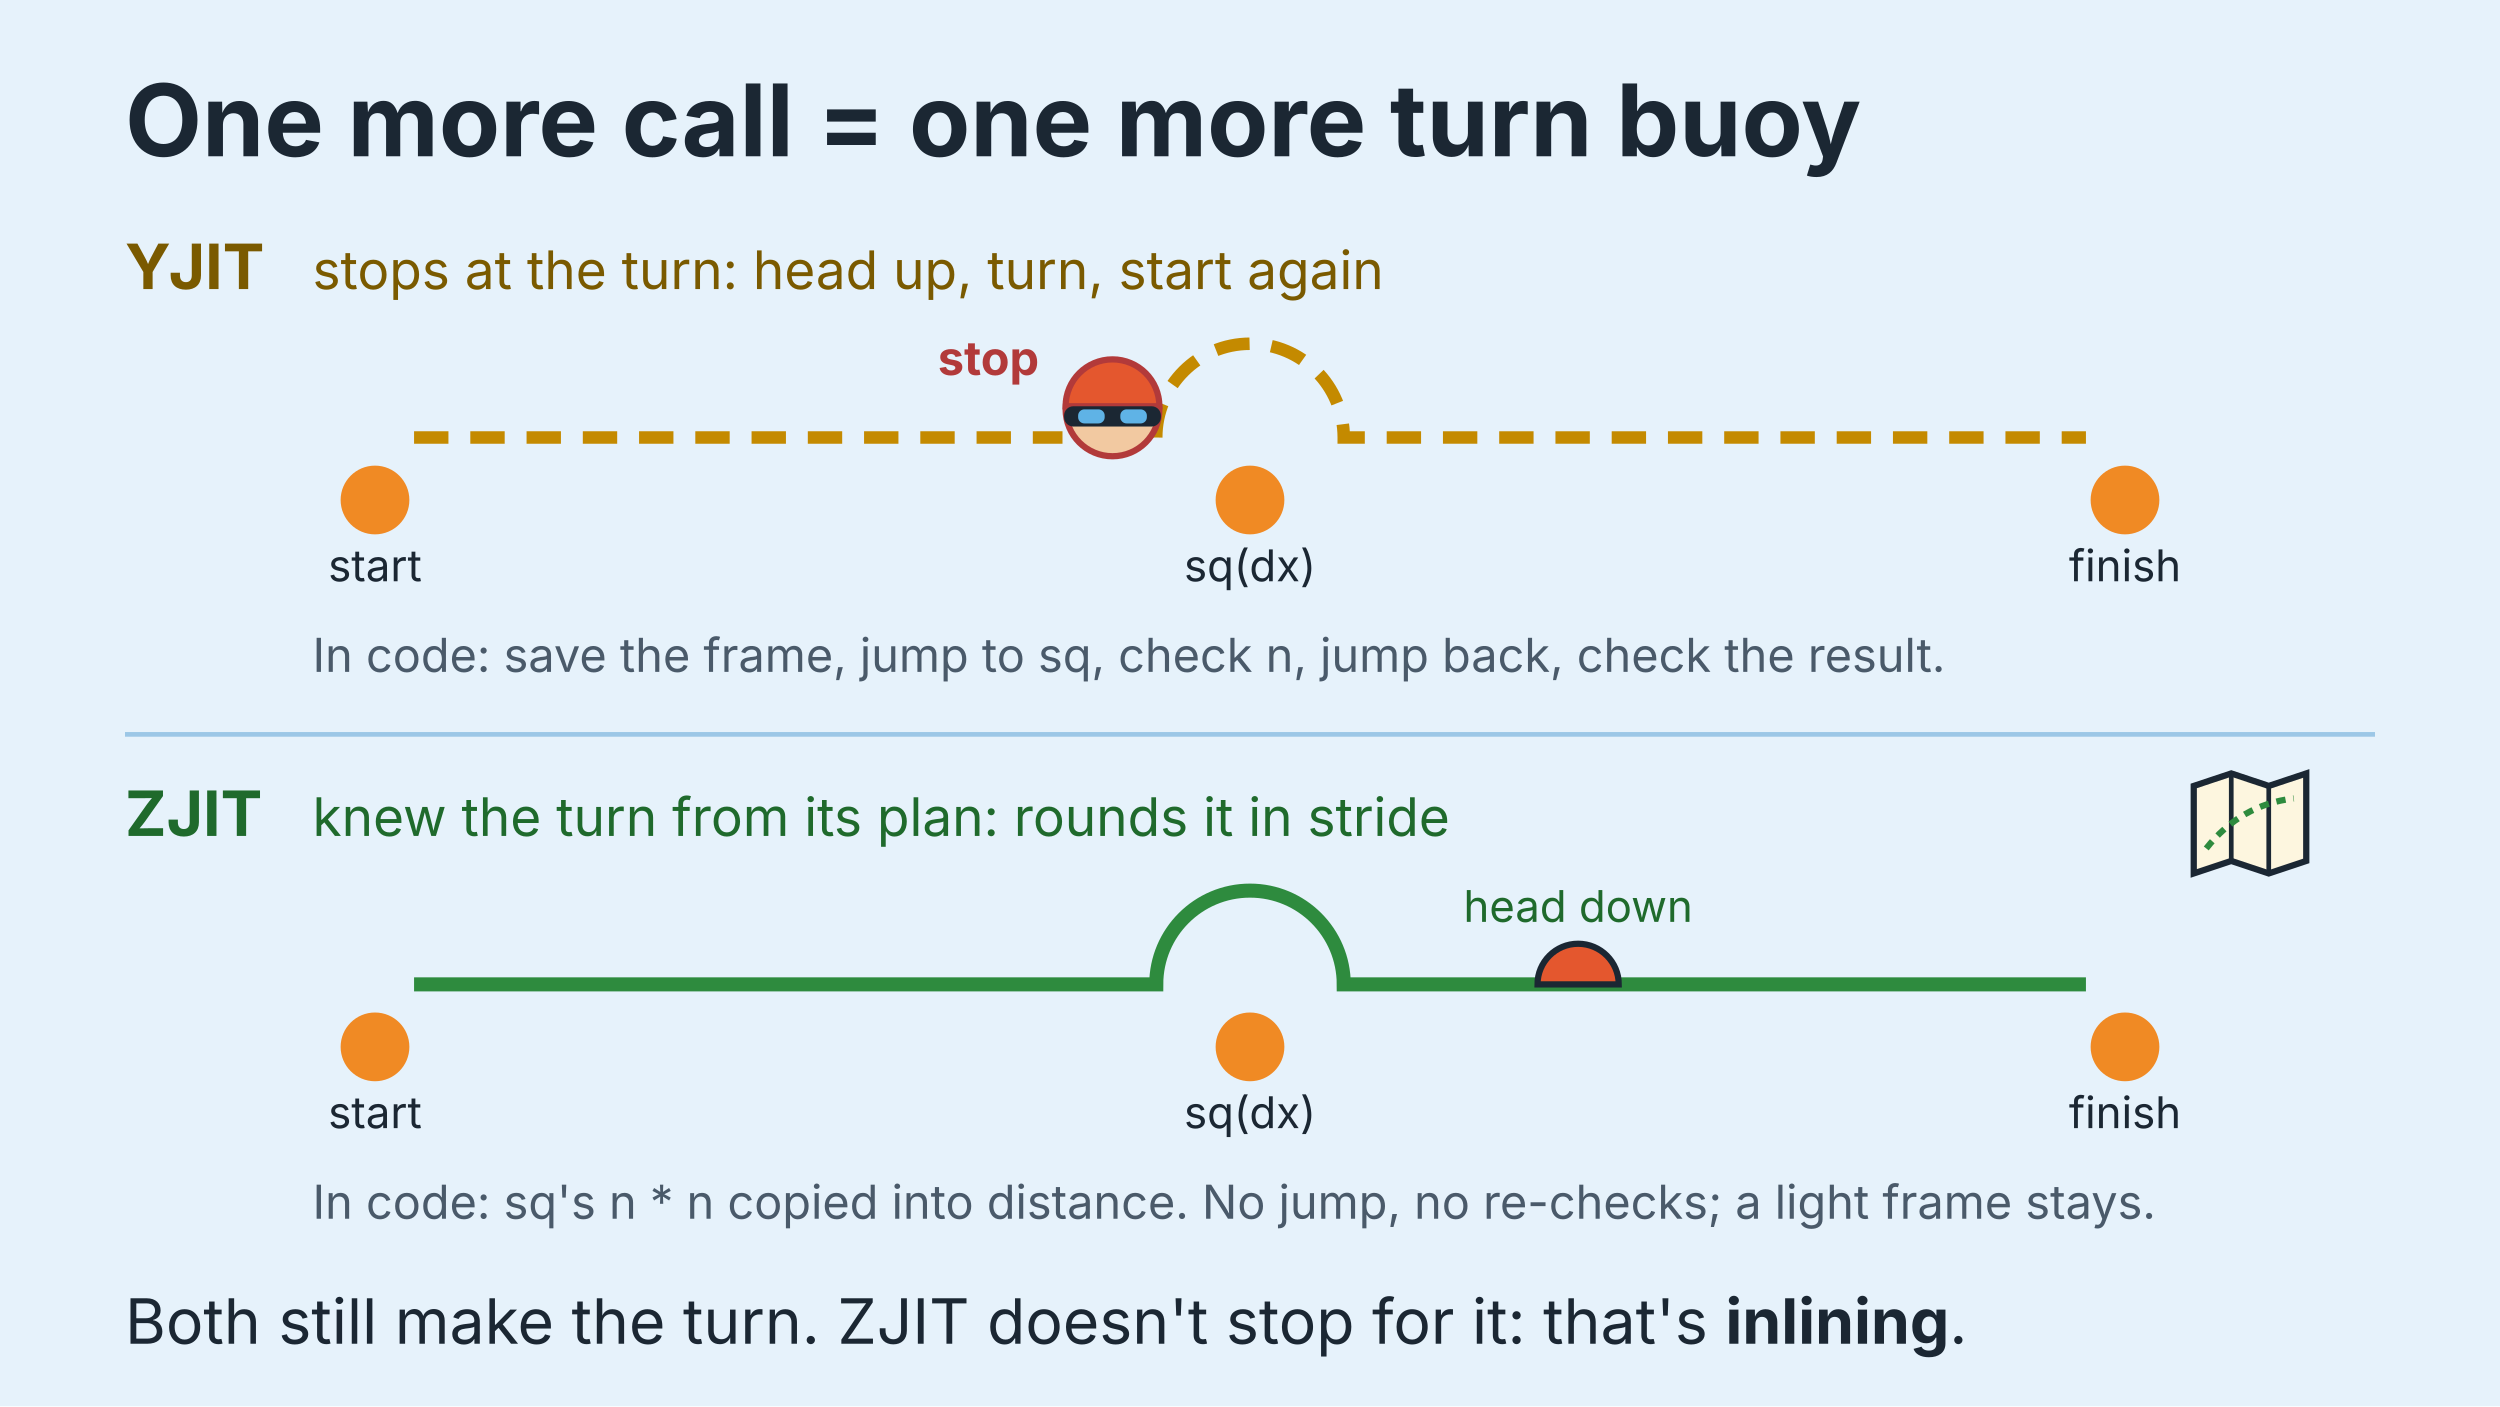
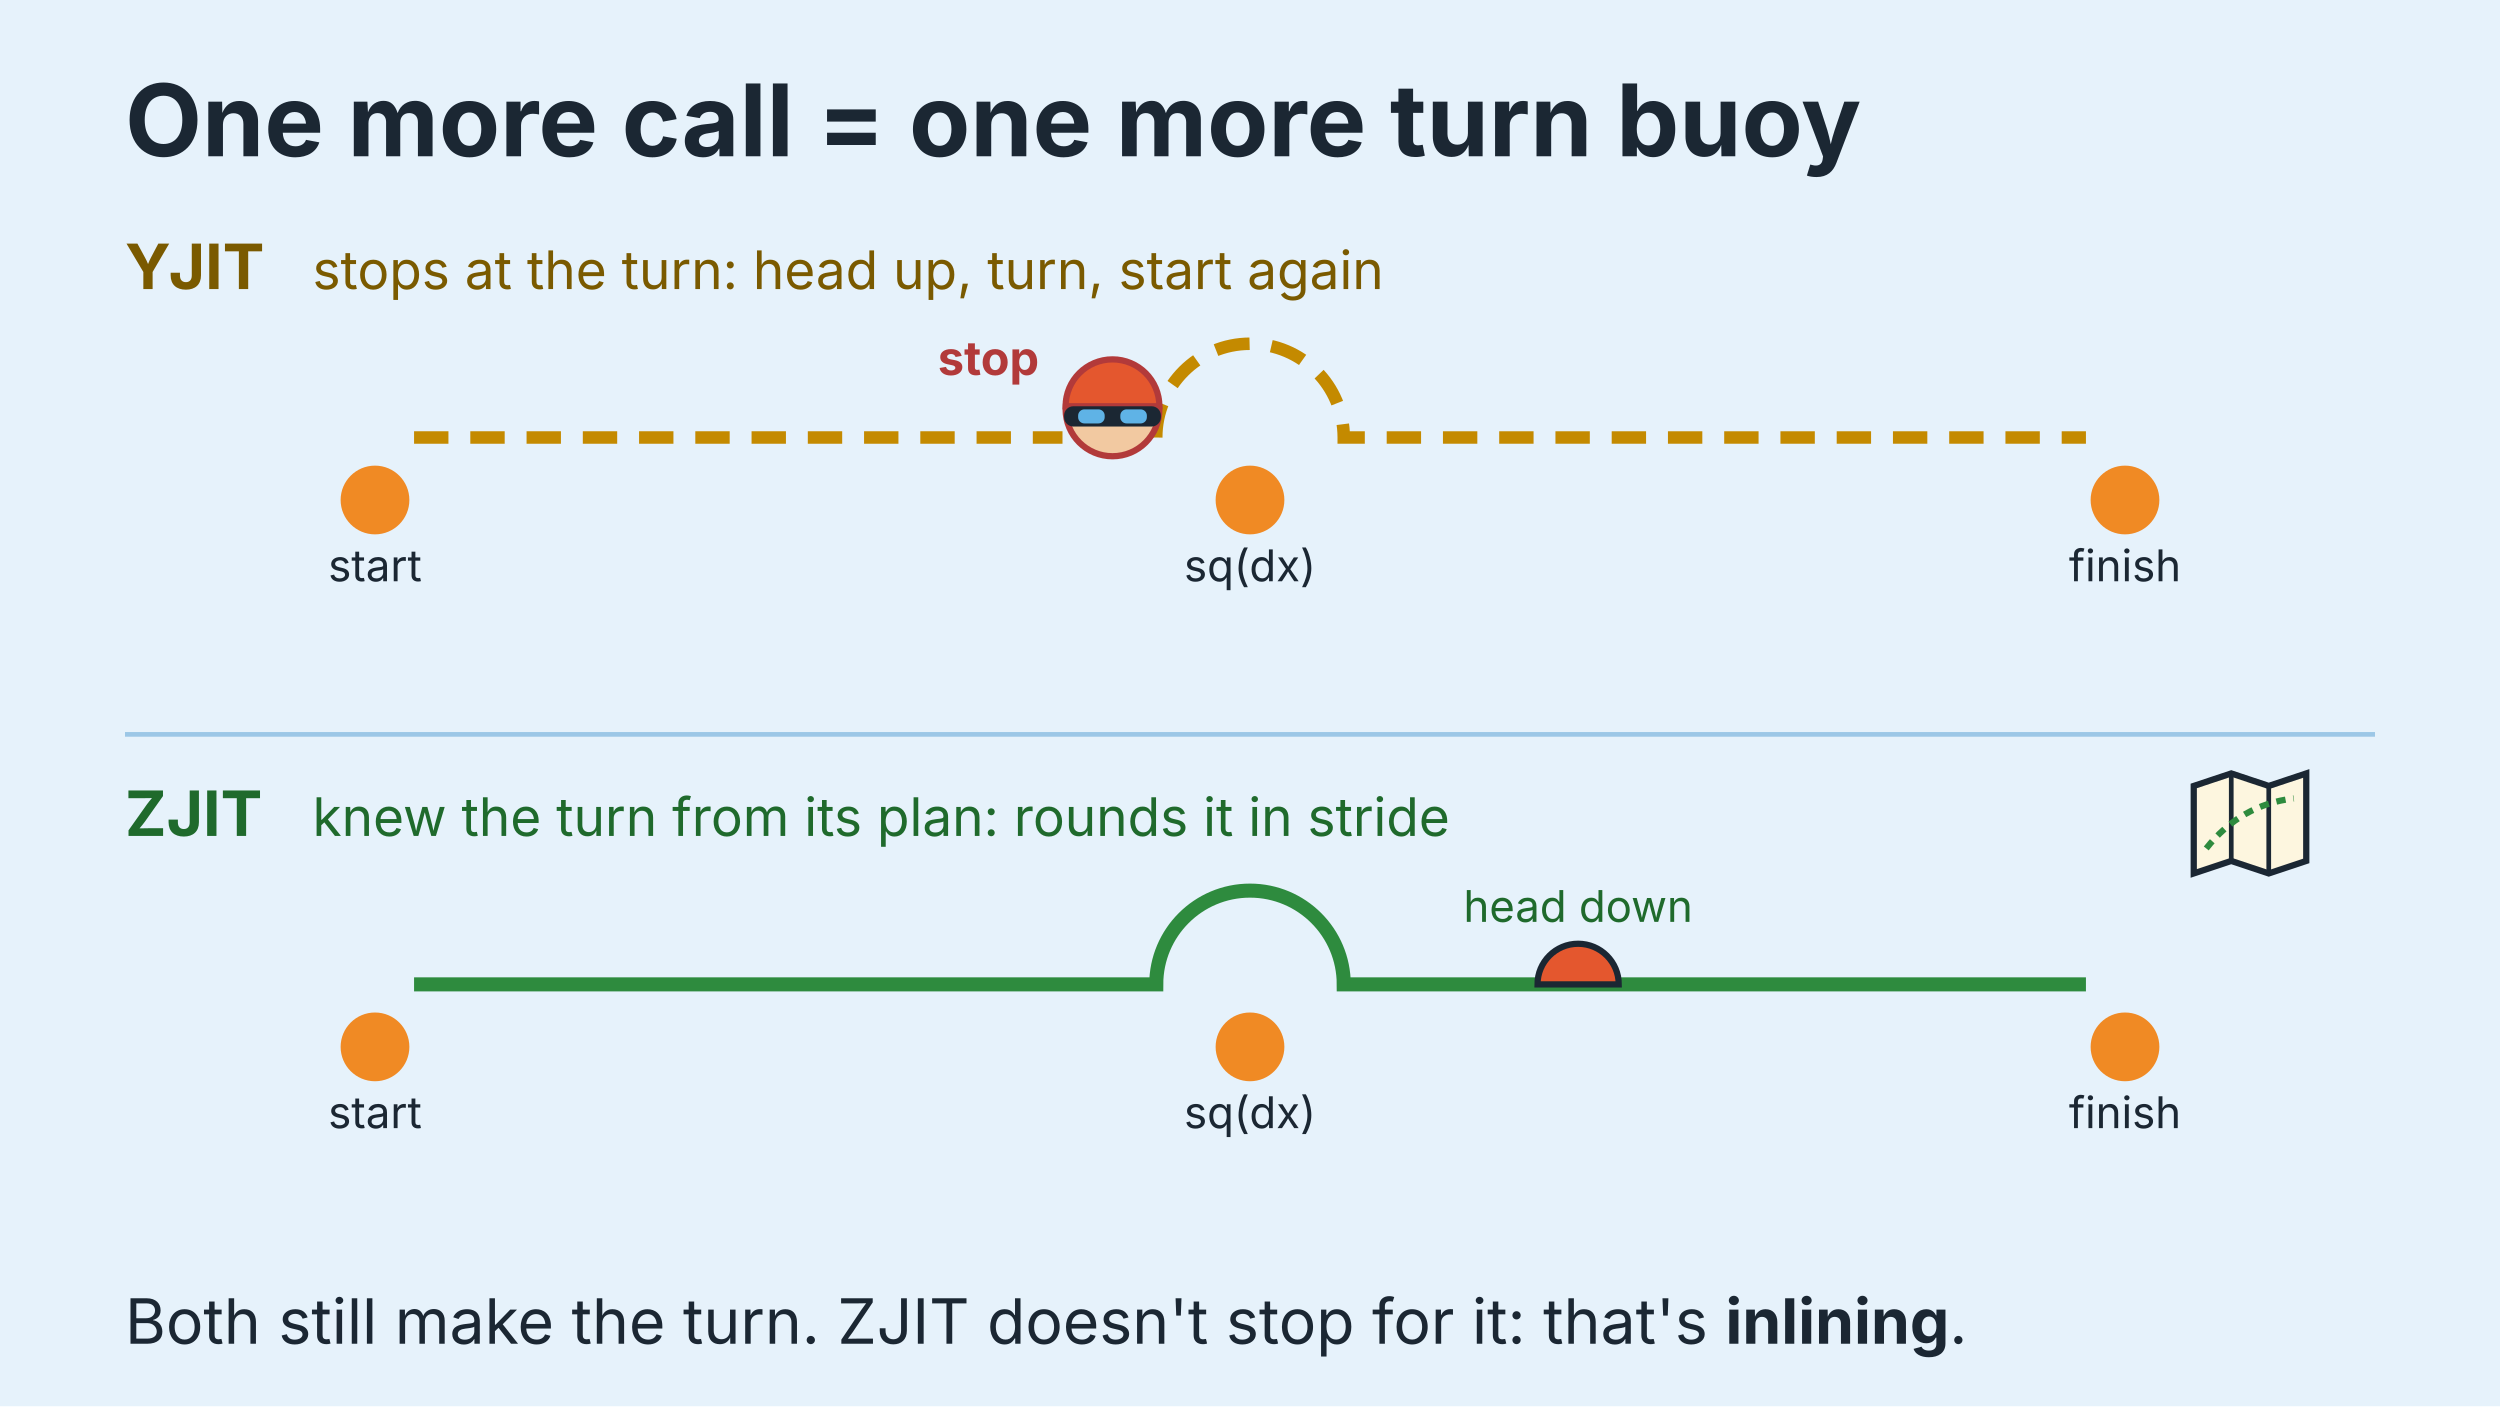
<svg xmlns="http://www.w3.org/2000/svg" viewBox="0 0 1600 900" font-family="system-ui, -apple-system, Segoe UI, sans-serif">
  <rect width="1600" height="900" fill="#e6f2fb" />
  <text x="80" y="100" font-size="64" font-weight="700" fill="#1b2733">One more call = one more turn buoy</text>
  <text x="80" y="185" font-size="40" font-weight="700" fill="#7a5a00">YJIT</text>
  <text x="200" y="185" font-size="34" fill="#7a5a00">stops at the turn: head up, turn, start again</text>
  <g fill="#f08a24">
    <circle cx="240" cy="320" r="22" />
    <circle cx="800" cy="320" r="22" />
    <circle cx="1360" cy="320" r="22" />
  </g>
  <g font-size="28" text-anchor="middle" fill="#1b2733">
    <text x="240" y="372">start</text>
    <text x="800" y="372">sq(dx)</text>
    <text x="1360" y="372">finish</text>
  </g>
  <path d="M265 280 H680" stroke="#c48a00" stroke-width="8" stroke-dasharray="22 14" fill="none" />
  <path d="M740 280 A60 60 0 0 1 860 280 H1335" stroke="#c48a00" stroke-width="8" stroke-dasharray="22 14" fill="none" />
  <g transform="translate(712,262)">
    <circle r="30" fill="#f2c9a1" stroke="#b23a3a" stroke-width="4" />
    <path d="M-30 -2 A30 30 0 0 1 30 -2 Z" fill="#e4572e" stroke="#b23a3a" stroke-width="4" />
    <rect x="-31" y="-2" width="62" height="13" rx="6" fill="#1b2733" />
    <rect x="-22" y="0" width="17" height="9" rx="4" fill="#5fb3e6" />
    <rect x="5" y="0" width="17" height="9" rx="4" fill="#5fb3e6" />
  </g>
  <text x="665" y="240" font-size="30" font-weight="700" fill="#b23a3a" text-anchor="end">stop</text>
-   <text x="200" y="430" font-size="30" fill="#4a5a6a">In code: save the frame, jump to sq, check n, jump back, check the result.</text>
  <path d="M80 470 H1520" stroke="#9cc7e6" stroke-width="3" />
  <text x="80" y="535" font-size="40" font-weight="700" fill="#1f6a2c">ZJIT</text>
  <text x="200" y="535" font-size="34" fill="#1f6a2c">knew the turn from its plan: rounds it in stride</text>
  <g transform="translate(1440,525)">
    <path d="M-36 -22 L-12 -30 L12 -22 L36 -30 L36 26 L12 34 L-12 26 L-36 34 Z" fill="#fdf6df" stroke="#1b2733" stroke-width="4" />
    <path d="M-12 -30 V26 M12 -22 V34" stroke="#1b2733" stroke-width="3" />
    <path d="M-28 18 Q-6 -10 28 -14" stroke="#2e8b3e" stroke-width="4" fill="none" stroke-dasharray="6 5" />
  </g>
  <g fill="#f08a24">
    <circle cx="240" cy="670" r="22" />
    <circle cx="800" cy="670" r="22" />
    <circle cx="1360" cy="670" r="22" />
  </g>
  <g font-size="28" text-anchor="middle" fill="#1b2733">
    <text x="240" y="722">start</text>
    <text x="800" y="722">sq(dx)</text>
    <text x="1360" y="722">finish</text>
  </g>
  <path d="M265 630 H740 A60 60 0 0 1 860 630 H1335" stroke="#2e8b3e" stroke-width="9" fill="none" />
  <g transform="translate(1010,630)">
    <path d="M-26 0 A26 26 0 0 1 26 0 Z" fill="#e4572e" stroke="#1b2733" stroke-width="4" />
  </g>
  <text x="1010" y="590" font-size="28" fill="#1f6a2c" text-anchor="middle">head down</text>
-   <text x="200" y="780" font-size="30" fill="#4a5a6a">In code: sq's n * n copied into distance. No jump, no re-checks; a light frame stays.</text>
  <text x="80" y="860" font-size="40" fill="#1b2733">Both still make the turn. ZJIT doesn't stop for it: that's <tspan font-weight="700">inlining</tspan>.</text>
</svg>
